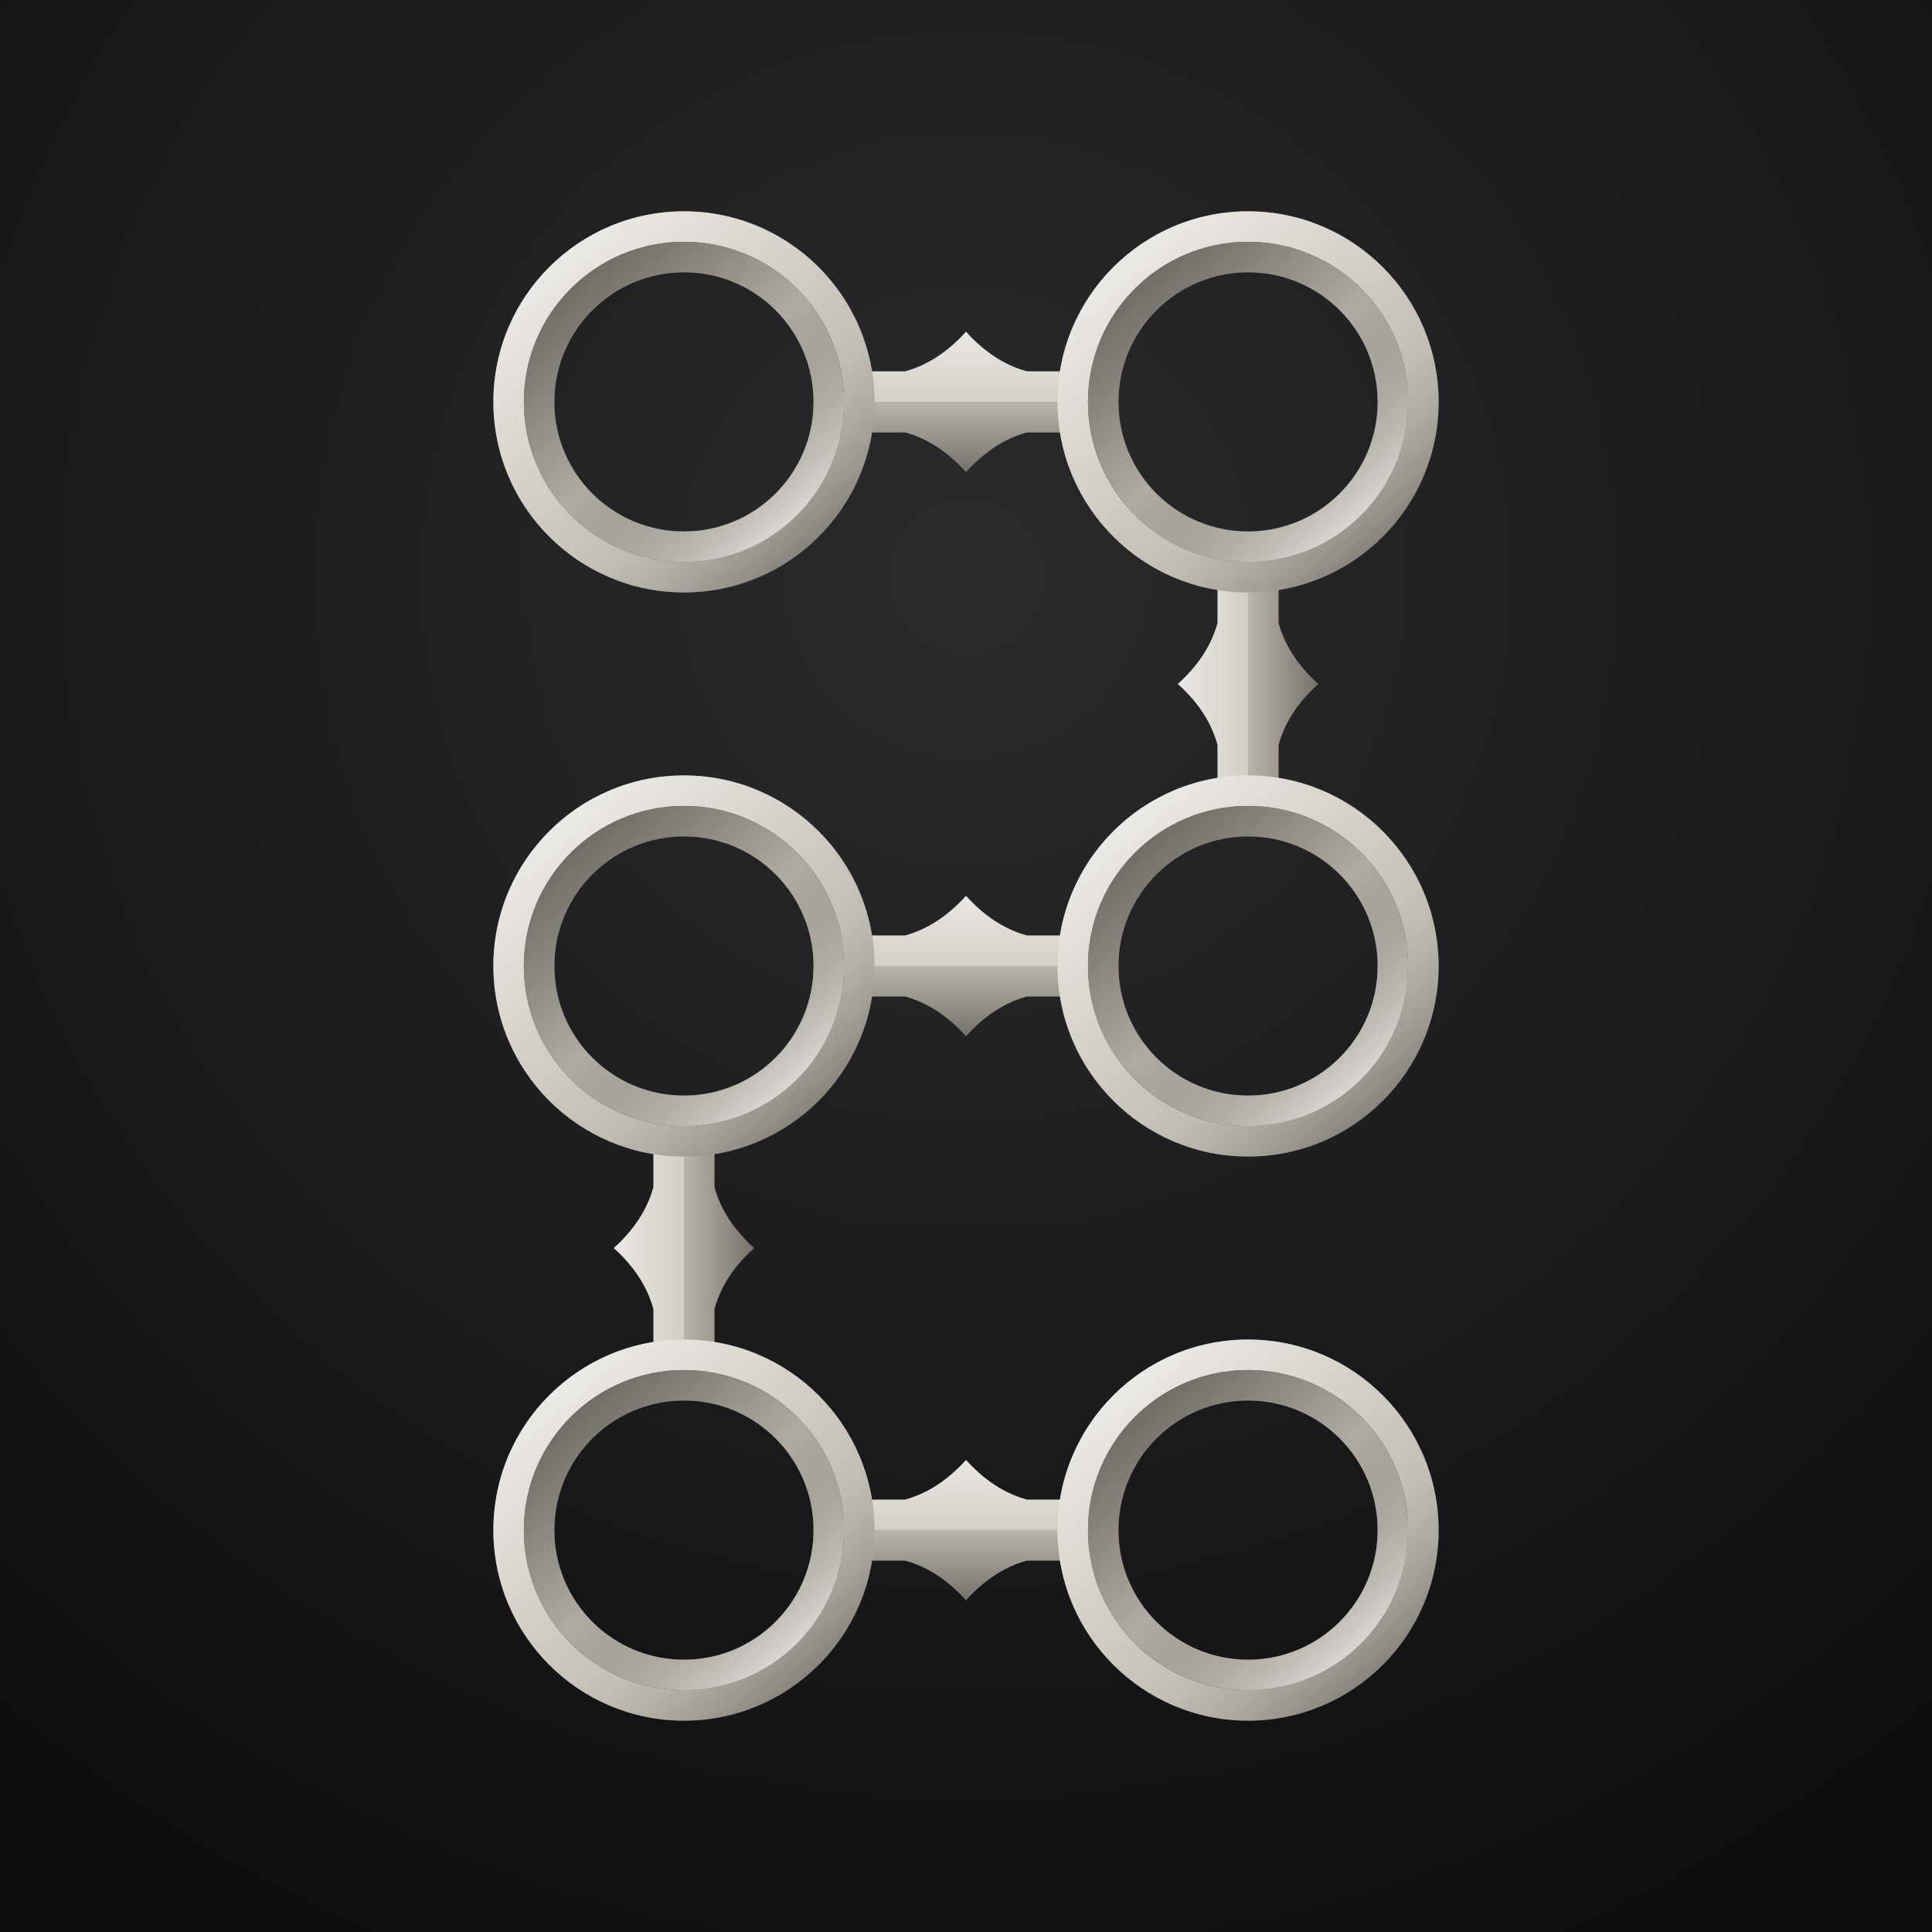
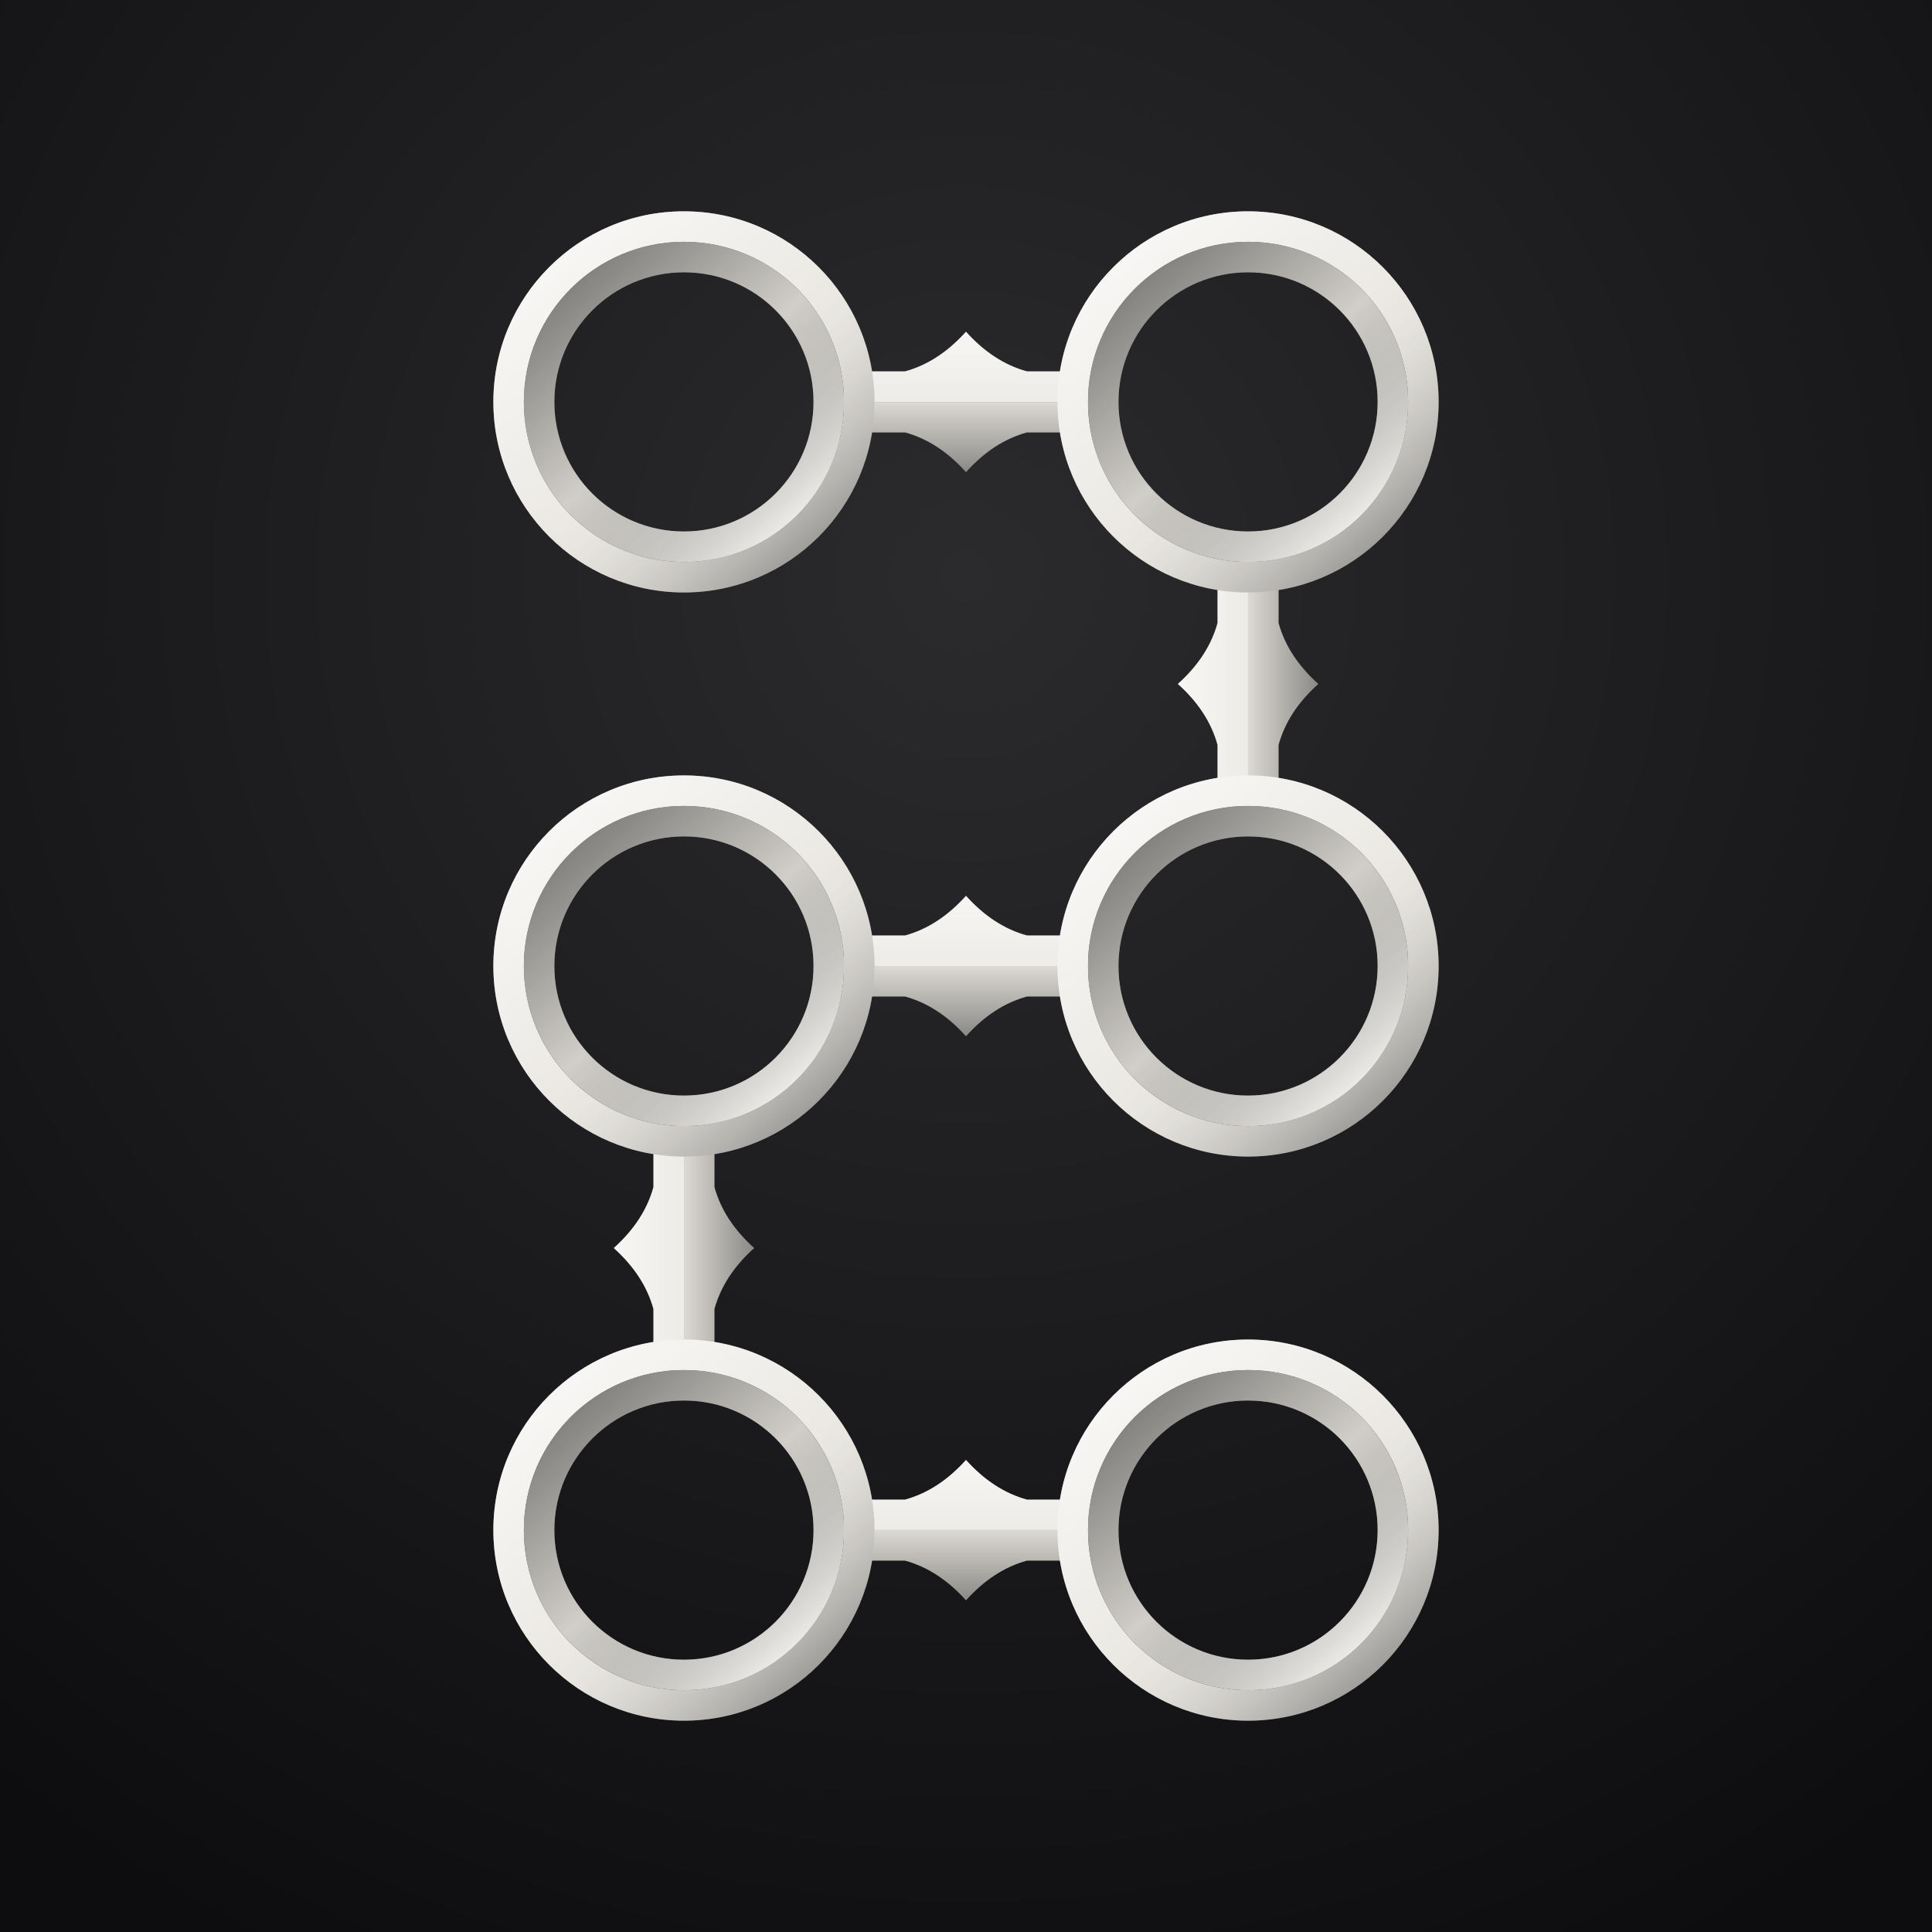
<svg xmlns="http://www.w3.org/2000/svg" viewBox="0 0 1024 1024">
  <defs>
    <radialGradient id="bg" cx="50%" cy="30%" r="80%">
      <stop offset="0" stop-color="#2b2b2d" />
      <stop offset="1" stop-color="#0d0d0f" />
    </radialGradient>
    <linearGradient id="outer" x1=".15" y1=".1" x2=".85" y2=".9">
      <stop offset="0" stop-color="#fff" stop-opacity=".7" />
      <stop offset=".55" stop-color="#fff" stop-opacity=".12" />
      <stop offset="1" stop-color="#000" stop-opacity=".35" />
    </linearGradient>
    <linearGradient id="inner" x1=".15" y1=".1" x2=".85" y2=".9">
      <stop offset="0" stop-color="#000" stop-opacity=".45" />
      <stop offset=".5" stop-color="#000" stop-opacity=".1" />
      <stop offset="1" stop-color="#fff" stop-opacity=".55" />
    </linearGradient>
    <linearGradient id="faceH" x1="0" y1="0" x2="0" y2="1">
      <stop offset="0" stop-color="#fff" stop-opacity=".65" />
      <stop offset="1" stop-color="#fff" stop-opacity=".25" />
    </linearGradient>
    <linearGradient id="backH" x1="0" y1="0" x2="0" y2="1">
      <stop offset="0" stop-color="#000" stop-opacity=".05" />
      <stop offset="1" stop-color="#000" stop-opacity=".4" />
    </linearGradient>
    <linearGradient id="faceV" x1="0" y1="1" x2="0" y2="0">
      <stop offset="0" stop-color="#fff" stop-opacity=".65" />
      <stop offset="1" stop-color="#fff" stop-opacity=".25" />
    </linearGradient>
    <linearGradient id="backV" x1="0" y1="1" x2="0" y2="0">
      <stop offset="0" stop-color="#000" stop-opacity=".05" />
      <stop offset="1" stop-color="#000" stop-opacity=".4" />
    </linearGradient>
  </defs>
  <rect width="1024" height="1024" fill="url(#bg)" />
  <svg y="112" width="1024" height="800" viewBox="0 0 620 990">
    <g transform="translate(310 125)">
-       <path d="M-80 0V-20H-40Q-18-26 0-46Q18-26 40-20H80V0Z" fill="#c4beb4" />
-       <path d="M-80 0V20H-40Q-18 26 0 46Q18 26 40 20H80V0Z" fill="#c4beb4" />
+       <path d="M-80 0V-20H-40Q-18-26 0-46Q18-26 40-20H80V0Z" fill="#e8e5df" />
+       <path d="M-80 0V20H-40Q-18 26 0 46Q18 26 40 20H80V0Z" fill="#e8e5df" />
    </g>
    <g transform="translate(310 125)">
      <path d="M-80 0V-20H-40Q-18-26 0-46Q18-26 40-20H80V0Z" fill="url(#faceH)" />
      <path d="M-80 0V20H-40Q-18 26 0 46Q18 26 40 20H80V0Z" fill="url(#backH)" />
    </g>
    <g transform="translate(310 495)">
-       <path d="M-80 0V-20H-40Q-18-26 0-46Q18-26 40-20H80V0Z" fill="#c4beb4" />
-       <path d="M-80 0V20H-40Q-18 26 0 46Q18 26 40 20H80V0Z" fill="#c4beb4" />
+       <path d="M-80 0V-20H-40Q-18-26 0-46Q18-26 40-20H80V0Z" fill="#e8e5df" />
+       <path d="M-80 0V20H-40Q-18 26 0 46Q18 26 40 20H80V0Z" fill="#e8e5df" />
    </g>
    <g transform="translate(310 495)">
      <path d="M-80 0V-20H-40Q-18-26 0-46Q18-26 40-20H80V0Z" fill="url(#faceH)" />
      <path d="M-80 0V20H-40Q-18 26 0 46Q18 26 40 20H80V0Z" fill="url(#backH)" />
    </g>
    <g transform="translate(310 865)">
-       <path d="M-80 0V-20H-40Q-18-26 0-46Q18-26 40-20H80V0Z" fill="#c4beb4" />
-       <path d="M-80 0V20H-40Q-18 26 0 46Q18 26 40 20H80V0Z" fill="#c4beb4" />
+       <path d="M-80 0V-20H-40Q-18-26 0-46Q18-26 40-20H80V0Z" fill="#e8e5df" />
+       <path d="M-80 0V20H-40Q-18 26 0 46Q18 26 40 20H80V0Z" fill="#e8e5df" />
    </g>
    <g transform="translate(310 865)">
      <path d="M-80 0V-20H-40Q-18-26 0-46Q18-26 40-20H80V0Z" fill="url(#faceH)" />
      <path d="M-80 0V20H-40Q-18 26 0 46Q18 26 40 20H80V0Z" fill="url(#backH)" />
    </g>
    <g transform="translate(495 310) rotate(90)">
-       <path d="M-80 0V20H-40Q-18 26 0 46Q18 26 40 20H80V0Z" fill="#c4beb4" />
-       <path d="M-80 0V-20H-40Q-18-26 0-46Q18-26 40-20H80V0Z" fill="#c4beb4" />
+       <path d="M-80 0V20H-40Q-18 26 0 46Q18 26 40 20H80V0Z" fill="#e8e5df" />
+       <path d="M-80 0V-20H-40Q-18-26 0-46Q18-26 40-20H80V0Z" fill="#e8e5df" />
    </g>
    <g transform="translate(495 310) rotate(90)">
      <path d="M-80 0V20H-40Q-18 26 0 46Q18 26 40 20H80V0Z" fill="url(#faceV)" />
      <path d="M-80 0V-20H-40Q-18-26 0-46Q18-26 40-20H80V0Z" fill="url(#backV)" />
    </g>
    <g transform="translate(125 680) rotate(90)">
-       <path d="M-80 0V20H-40Q-18 26 0 46Q18 26 40 20H80V0Z" fill="#c4beb4" />
-       <path d="M-80 0V-20H-40Q-18-26 0-46Q18-26 40-20H80V0Z" fill="#c4beb4" />
+       <path d="M-80 0V20H-40Q-18 26 0 46Q18 26 40 20H80V0Z" fill="#e8e5df" />
+       <path d="M-80 0V-20H-40Q-18-26 0-46Q18-26 40-20H80V0Z" fill="#e8e5df" />
    </g>
    <g transform="translate(125 680) rotate(90)">
      <path d="M-80 0V20H-40Q-18 26 0 46Q18 26 40 20H80V0Z" fill="url(#faceV)" />
      <path d="M-80 0V-20H-40Q-18-26 0-46Q18-26 40-20H80V0Z" fill="url(#backV)" />
    </g>
-     <path d="M0 125a125 125 0 1 0 250 0a125 125 0 1 0 -250 0ZM20 125a105 105 0 1 1 210 0a105 105 0 1 1 -210 0Z" fill="#c4beb4" />
+     <path d="M0 125a125 125 0 1 0 250 0a125 125 0 1 0 -250 0ZM20 125a105 105 0 1 1 210 0a105 105 0 1 1 -210 0Z" fill="#e8e5df" />
    <path d="M0 125a125 125 0 1 0 250 0a125 125 0 1 0 -250 0ZM20 125a105 105 0 1 1 210 0a105 105 0 1 1 -210 0Z" fill="url(#outer)" />
-     <path d="M20 125a105 105 0 1 0 210 0a105 105 0 1 0 -210 0ZM40 125a85 85 0 1 1 170 0a85 85 0 1 1 -170 0Z" fill="#c4beb4" />
+     <path d="M20 125a105 105 0 1 0 210 0a105 105 0 1 0 -210 0ZM40 125a85 85 0 1 1 170 0a85 85 0 1 1 -170 0Z" fill="#e8e5df" />
    <path d="M20 125a105 105 0 1 0 210 0a105 105 0 1 0 -210 0ZM40 125a85 85 0 1 1 170 0a85 85 0 1 1 -170 0Z" fill="url(#inner)" />
-     <path d="M370 125a125 125 0 1 0 250 0a125 125 0 1 0 -250 0ZM390 125a105 105 0 1 1 210 0a105 105 0 1 1 -210 0Z" fill="#c4beb4" />
+     <path d="M370 125a125 125 0 1 0 250 0a125 125 0 1 0 -250 0ZM390 125a105 105 0 1 1 210 0a105 105 0 1 1 -210 0Z" fill="#e8e5df" />
    <path d="M370 125a125 125 0 1 0 250 0a125 125 0 1 0 -250 0ZM390 125a105 105 0 1 1 210 0a105 105 0 1 1 -210 0Z" fill="url(#outer)" />
-     <path d="M390 125a105 105 0 1 0 210 0a105 105 0 1 0 -210 0ZM410 125a85 85 0 1 1 170 0a85 85 0 1 1 -170 0Z" fill="#c4beb4" />
+     <path d="M390 125a105 105 0 1 0 210 0a105 105 0 1 0 -210 0ZM410 125a85 85 0 1 1 170 0a85 85 0 1 1 -170 0Z" fill="#e8e5df" />
    <path d="M390 125a105 105 0 1 0 210 0a105 105 0 1 0 -210 0ZM410 125a85 85 0 1 1 170 0a85 85 0 1 1 -170 0Z" fill="url(#inner)" />
-     <path d="M0 495a125 125 0 1 0 250 0a125 125 0 1 0 -250 0ZM20 495a105 105 0 1 1 210 0a105 105 0 1 1 -210 0Z" fill="#c4beb4" />
+     <path d="M0 495a125 125 0 1 0 250 0a125 125 0 1 0 -250 0ZM20 495a105 105 0 1 1 210 0a105 105 0 1 1 -210 0Z" fill="#e8e5df" />
    <path d="M0 495a125 125 0 1 0 250 0a125 125 0 1 0 -250 0ZM20 495a105 105 0 1 1 210 0a105 105 0 1 1 -210 0Z" fill="url(#outer)" />
-     <path d="M20 495a105 105 0 1 0 210 0a105 105 0 1 0 -210 0ZM40 495a85 85 0 1 1 170 0a85 85 0 1 1 -170 0Z" fill="#c4beb4" />
+     <path d="M20 495a105 105 0 1 0 210 0a105 105 0 1 0 -210 0ZM40 495a85 85 0 1 1 170 0a85 85 0 1 1 -170 0Z" fill="#e8e5df" />
    <path d="M20 495a105 105 0 1 0 210 0a105 105 0 1 0 -210 0ZM40 495a85 85 0 1 1 170 0a85 85 0 1 1 -170 0Z" fill="url(#inner)" />
-     <path d="M370 495a125 125 0 1 0 250 0a125 125 0 1 0 -250 0ZM390 495a105 105 0 1 1 210 0a105 105 0 1 1 -210 0Z" fill="#c4beb4" />
+     <path d="M370 495a125 125 0 1 0 250 0a125 125 0 1 0 -250 0ZM390 495a105 105 0 1 1 210 0a105 105 0 1 1 -210 0Z" fill="#e8e5df" />
    <path d="M370 495a125 125 0 1 0 250 0a125 125 0 1 0 -250 0ZM390 495a105 105 0 1 1 210 0a105 105 0 1 1 -210 0Z" fill="url(#outer)" />
-     <path d="M390 495a105 105 0 1 0 210 0a105 105 0 1 0 -210 0ZM410 495a85 85 0 1 1 170 0a85 85 0 1 1 -170 0Z" fill="#c4beb4" />
+     <path d="M390 495a105 105 0 1 0 210 0a105 105 0 1 0 -210 0ZM410 495a85 85 0 1 1 170 0a85 85 0 1 1 -170 0Z" fill="#e8e5df" />
    <path d="M390 495a105 105 0 1 0 210 0a105 105 0 1 0 -210 0ZM410 495a85 85 0 1 1 170 0a85 85 0 1 1 -170 0Z" fill="url(#inner)" />
-     <path d="M0 865a125 125 0 1 0 250 0a125 125 0 1 0 -250 0ZM20 865a105 105 0 1 1 210 0a105 105 0 1 1 -210 0Z" fill="#c4beb4" />
+     <path d="M0 865a125 125 0 1 0 250 0a125 125 0 1 0 -250 0ZM20 865a105 105 0 1 1 210 0a105 105 0 1 1 -210 0Z" fill="#e8e5df" />
    <path d="M0 865a125 125 0 1 0 250 0a125 125 0 1 0 -250 0ZM20 865a105 105 0 1 1 210 0a105 105 0 1 1 -210 0Z" fill="url(#outer)" />
-     <path d="M20 865a105 105 0 1 0 210 0a105 105 0 1 0 -210 0ZM40 865a85 85 0 1 1 170 0a85 85 0 1 1 -170 0Z" fill="#c4beb4" />
+     <path d="M20 865a105 105 0 1 0 210 0a105 105 0 1 0 -210 0ZM40 865a85 85 0 1 1 170 0a85 85 0 1 1 -170 0Z" fill="#e8e5df" />
    <path d="M20 865a105 105 0 1 0 210 0a105 105 0 1 0 -210 0ZM40 865a85 85 0 1 1 170 0a85 85 0 1 1 -170 0Z" fill="url(#inner)" />
-     <path d="M370 865a125 125 0 1 0 250 0a125 125 0 1 0 -250 0ZM390 865a105 105 0 1 1 210 0a105 105 0 1 1 -210 0Z" fill="#c4beb4" />
+     <path d="M370 865a125 125 0 1 0 250 0a125 125 0 1 0 -250 0ZM390 865a105 105 0 1 1 210 0a105 105 0 1 1 -210 0Z" fill="#e8e5df" />
    <path d="M370 865a125 125 0 1 0 250 0a125 125 0 1 0 -250 0ZM390 865a105 105 0 1 1 210 0a105 105 0 1 1 -210 0Z" fill="url(#outer)" />
-     <path d="M390 865a105 105 0 1 0 210 0a105 105 0 1 0 -210 0ZM410 865a85 85 0 1 1 170 0a85 85 0 1 1 -170 0Z" fill="#c4beb4" />
+     <path d="M390 865a105 105 0 1 0 210 0a105 105 0 1 0 -210 0ZM410 865a85 85 0 1 1 170 0a85 85 0 1 1 -170 0Z" fill="#e8e5df" />
    <path d="M390 865a105 105 0 1 0 210 0a105 105 0 1 0 -210 0ZM410 865a85 85 0 1 1 170 0a85 85 0 1 1 -170 0Z" fill="url(#inner)" />
  </svg>
</svg>
